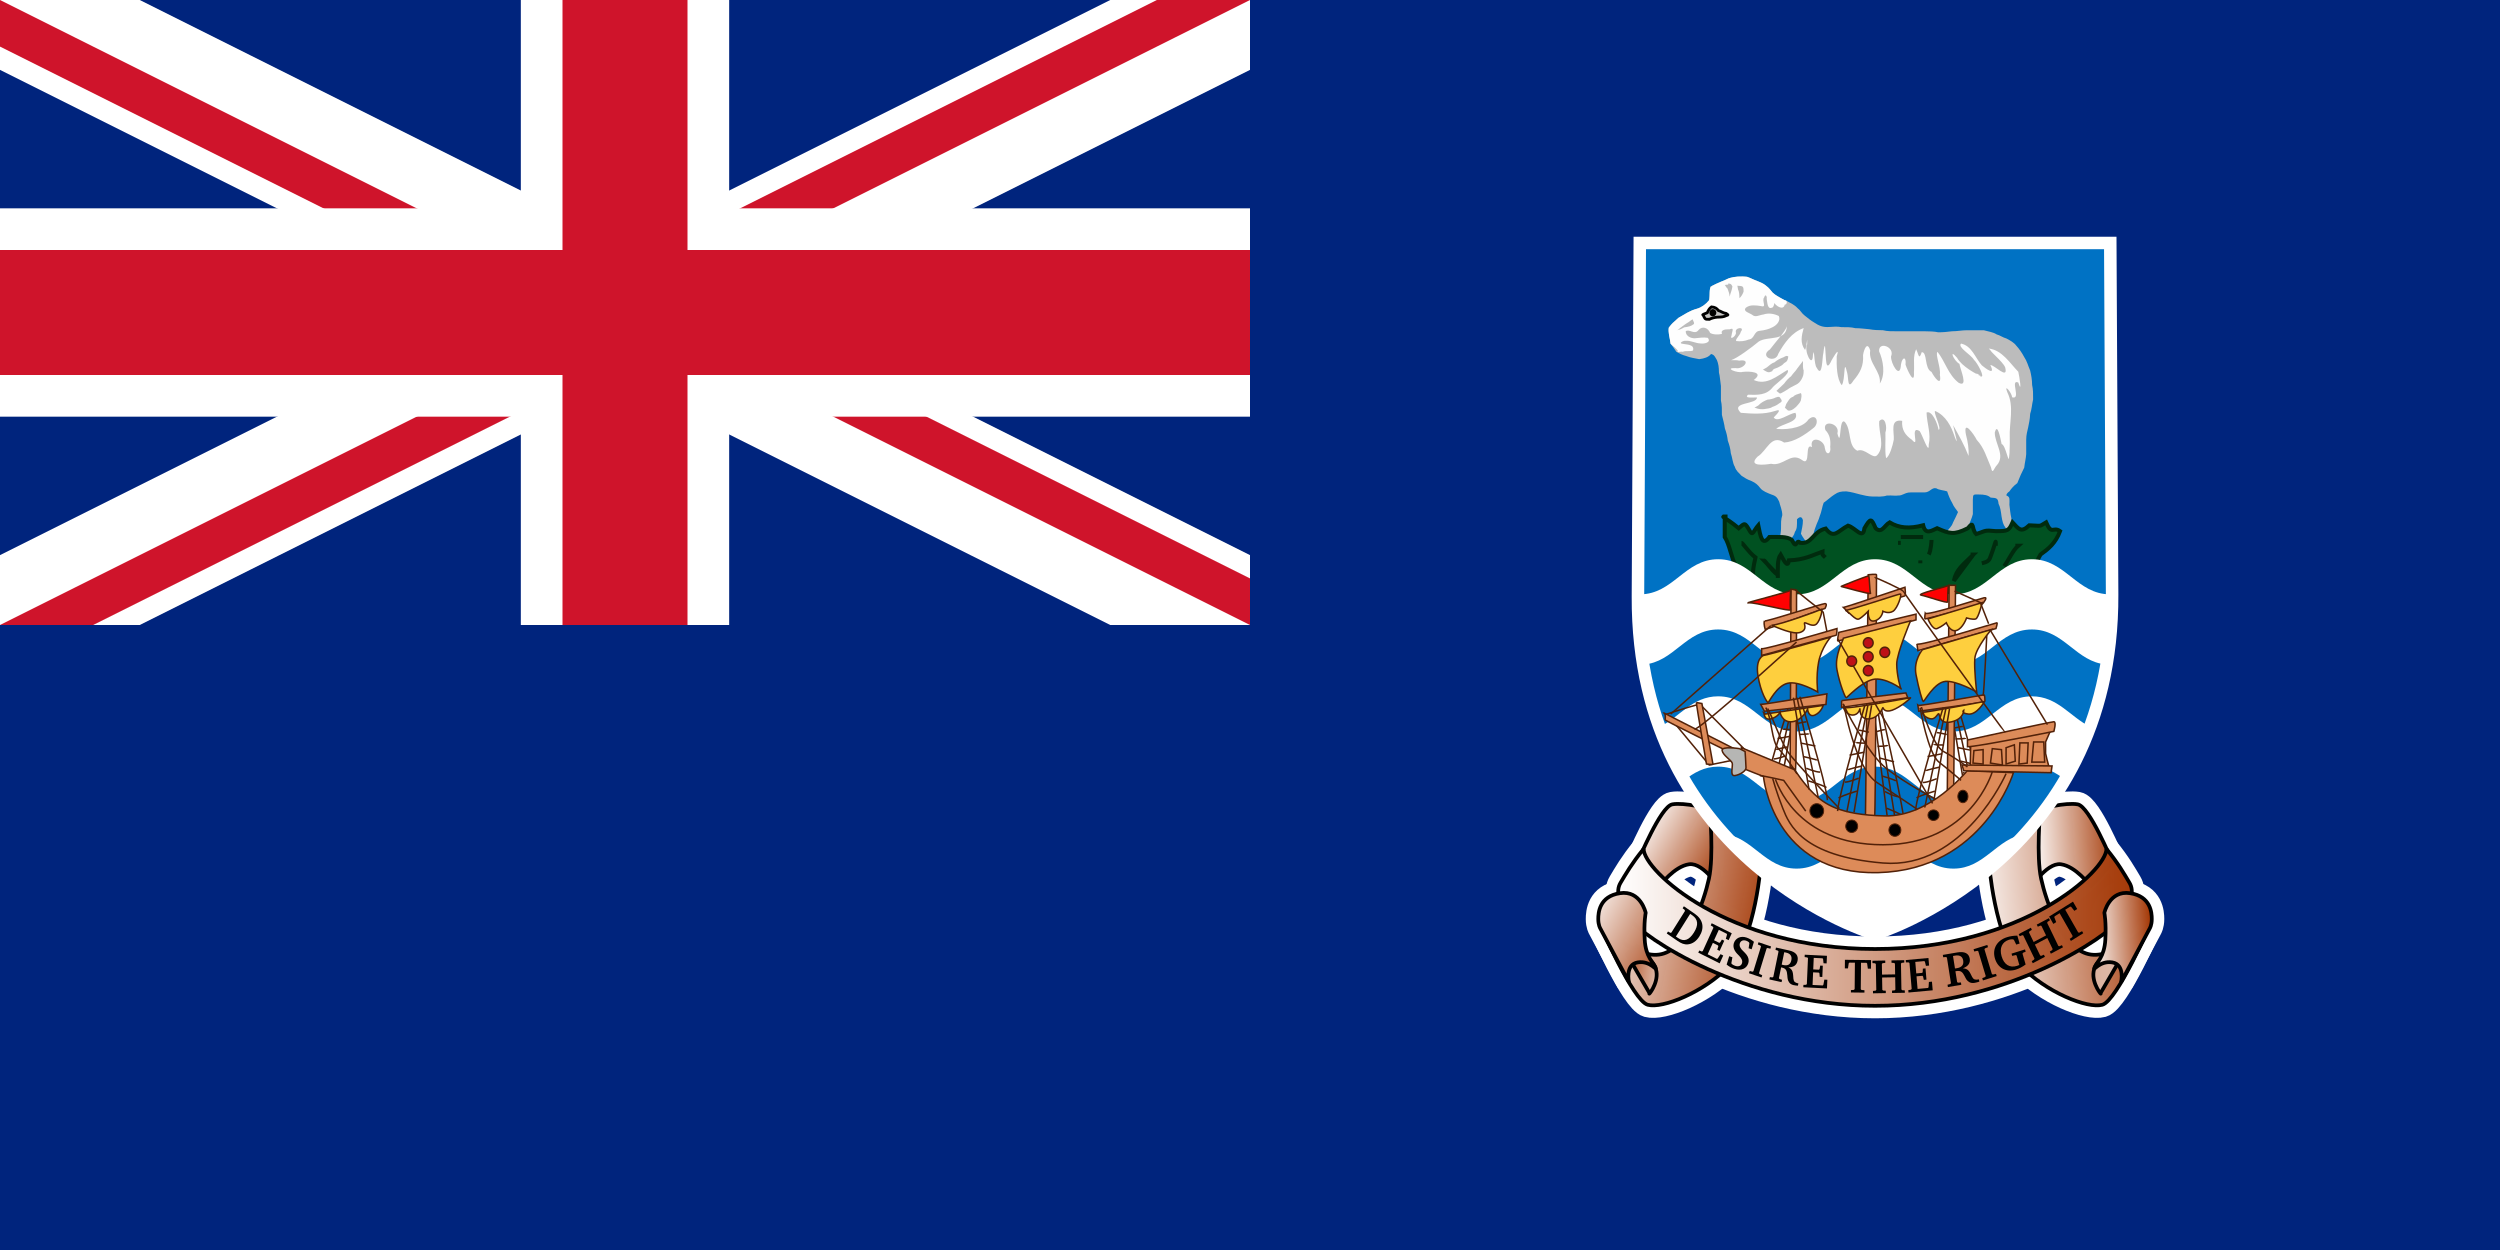
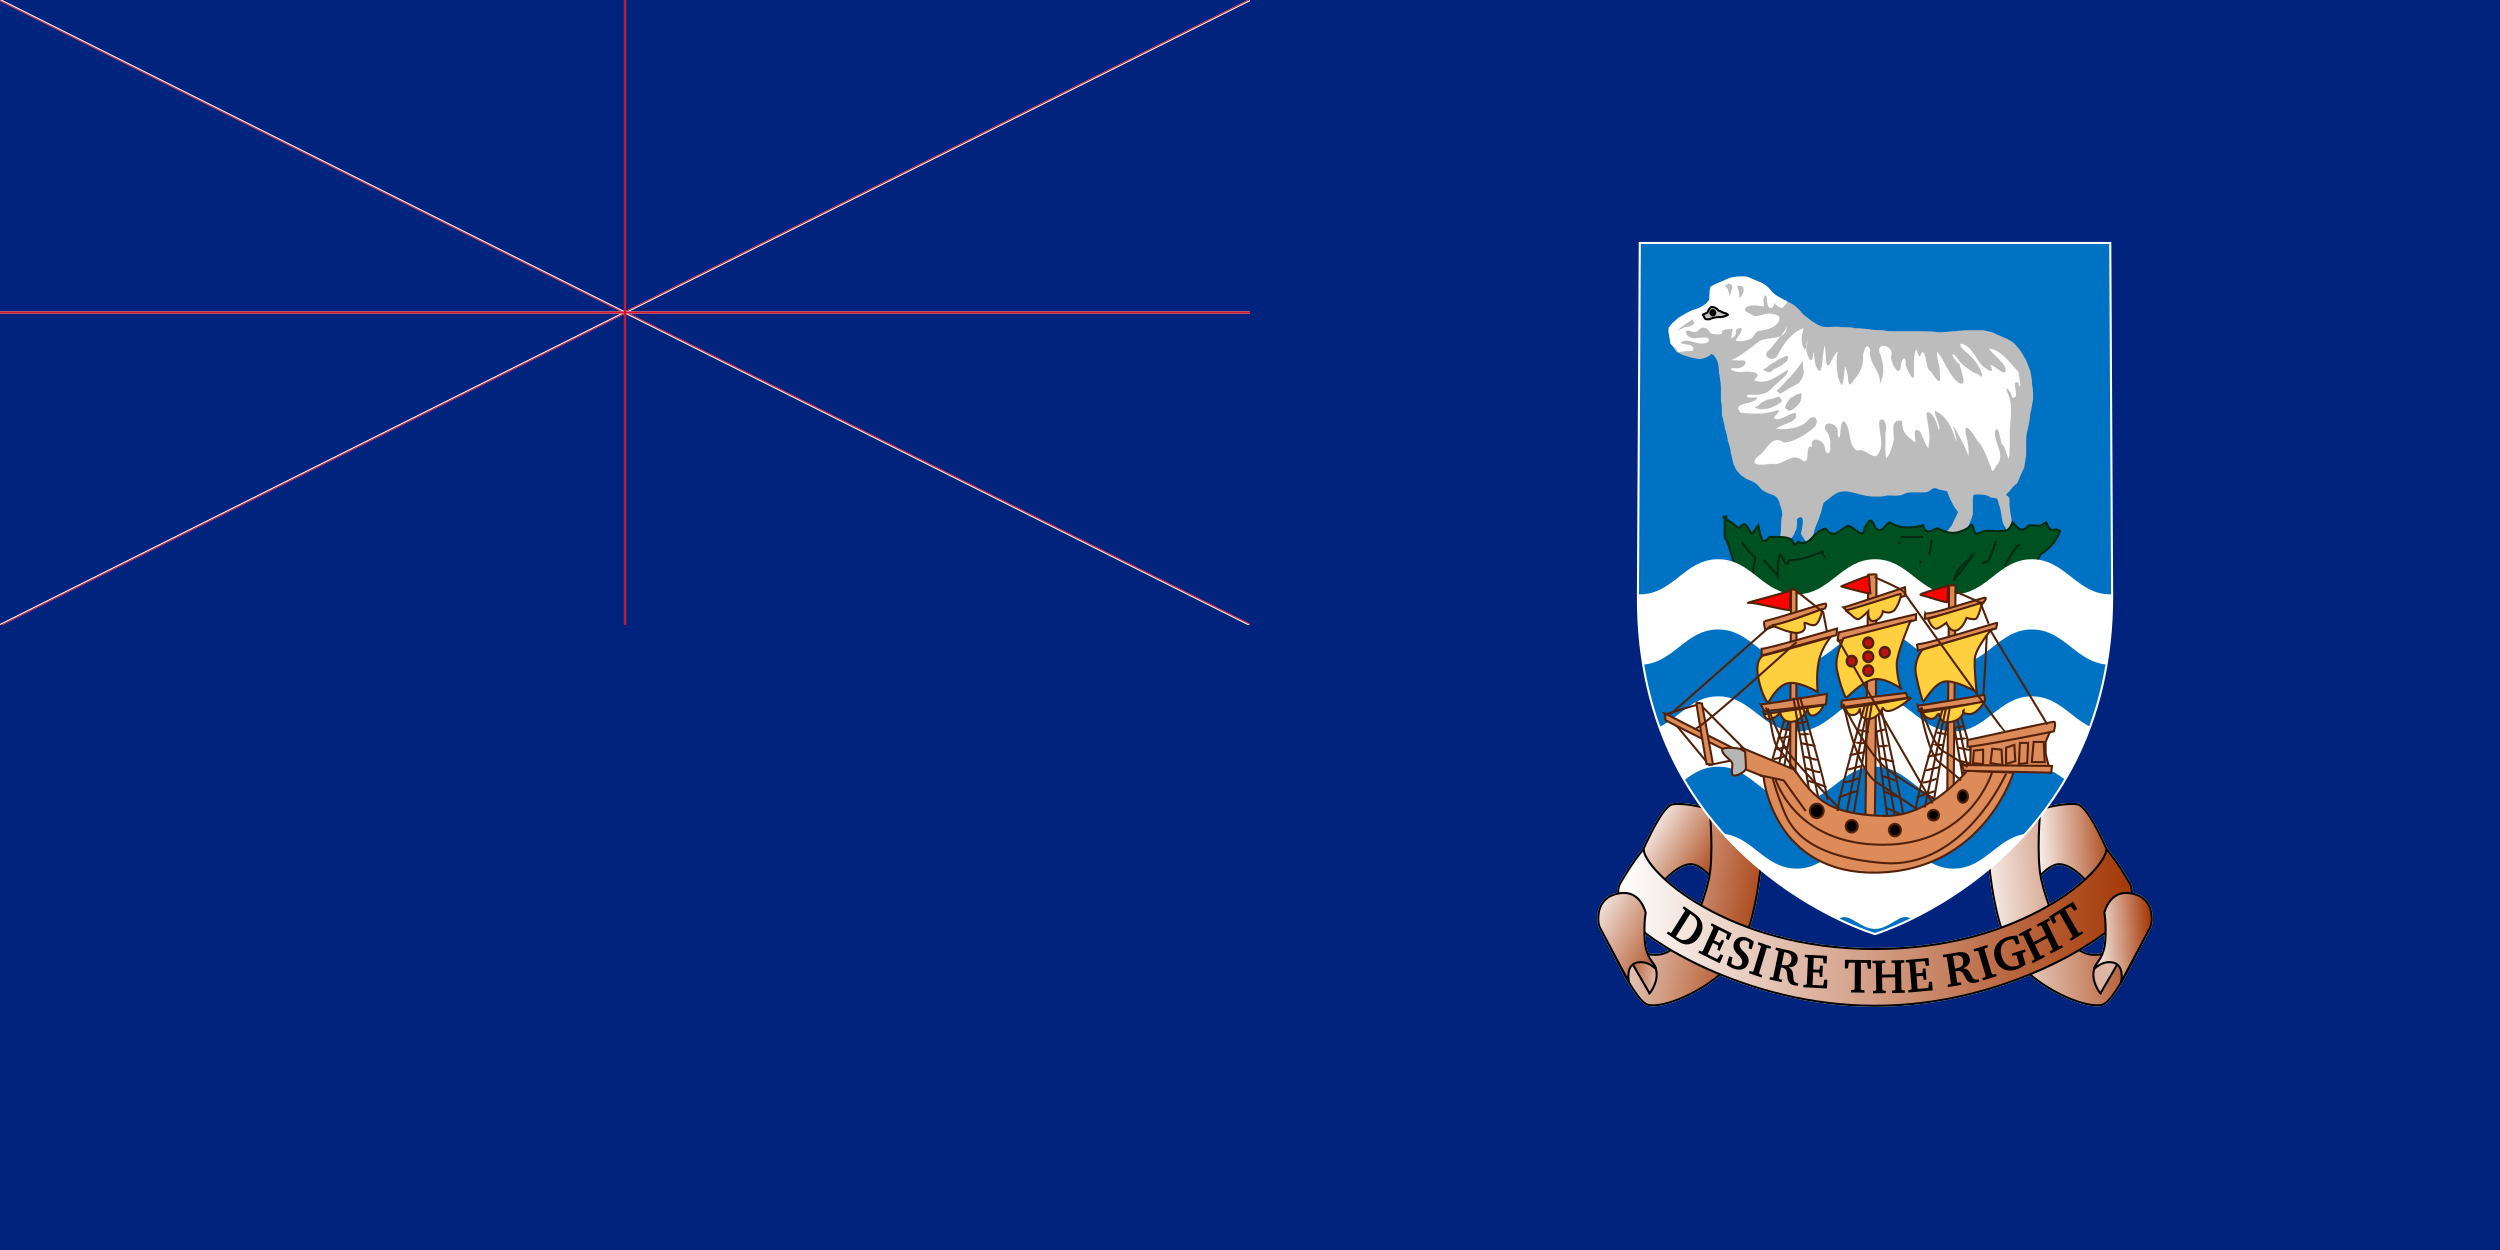
<svg xmlns="http://www.w3.org/2000/svg" xmlns:xlink="http://www.w3.org/1999/xlink" width="1200" height="600">
  <defs>
    <linearGradient id="gradbase" gradientUnits="userSpaceOnUse">
      <stop stop-color="#a43907" stop-opacity="0.996" offset="0" />
      <stop stop-color="#fff" offset="1" />
    </linearGradient>
    <linearGradient id="grad1" xlink:href="#gradbase" x1="826.45" y1="419.932" x2="786.124" y2="396.11" />
    <linearGradient id="grad2" xlink:href="#gradbase" x1="851.569" y1="436.067" x2="763.033" y2="419.673" />
    <linearGradient id="grad3" xlink:href="#gradbase" x1="1016.15" y1="398.539" x2="974.919" y2="400.941" />
    <linearGradient id="grad4" xlink:href="#gradbase" x1="1033.335" y1="421.219" x2="945.904" y2="428.645" />
    <linearGradient id="grad5" xlink:href="#gradbase" x1="1023.357" y1="445.132" x2="776.646" y2="445.132" />
    <linearGradient id="grad6" xlink:href="#gradbase" x1="783.43" y1="462.503" x2="1144.088" y2="465.421" />
    <linearGradient id="grad7" xlink:href="#gradbase" x1="1032.128" y1="442.287" x2="1002.941" y2="444.033" />
    <linearGradient id="grad8" xlink:href="#gradbase" x1="775.747" y1="471.718" x2="803.908" y2="476.185" />
    <linearGradient id="grad9" xlink:href="#gradbase" x1="803.177" y1="466.888" x2="755.308" y2="440.32" />
    <clipPath id="c">
      <path d="M0,0V150H700V300H600zM600,0H300V350H0V300z" />
    </clipPath>
  </defs>
  <rect width="1200" height="600" fill="#00247d" />
-   <path d="M0,0 600,300M600,0 0,300" stroke="#fff" stroke-width="60" />
-   <path d="M0,0 600,300M600,0 0,300" stroke="#cf142b" stroke-width="40" clip-path="url(#c)" />
-   <path d="M300,0V350M0,150H700" stroke="#fff" stroke-width="100" />
-   <path d="M300,0V350M0,150H700" stroke="#cf142b" stroke-width="60" />
+   <path d="M0,0 600,300M600,0 0,300" stroke="#fff" strokeWidth="60" />
+   <path d="M0,0 600,300M600,0 0,300" stroke="#cf142b" strokeWidth="40" clip-path="url(#c)" />
+   <path d="M300,0V350M0,150H700" stroke="#fff" strokeWidth="100" />
+   <path d="M300,0V350M0,150H700" stroke="#cf142b" strokeWidth="60" />
  <path d="M0,300H600V0H1200V600H0z" fill="#00247d" />
-   <g stroke="#000" stroke-width="1.8">
-     <use xlink:href="#scroll" stroke="#fff" stroke-width="12" />
+   <g stroke="#000" strokeWidth="1.8">
+     <use xlink:href="#scroll" stroke="#fff" strokeWidth="12" />
    <g id="scroll" stroke-linejoin="bevel">
      <path fill="url(#grad1)" d="m826.45,427.735s-8.536-13.884-15.65-12.893c-7.113,0.992-13.752,9.917-14.227,10.412-0.473,0.497-10.906-11.404-10.433-11.901,0.475-0.495,10.908-26.28,16.599-27.272,5.691-0.992,17.977,1.897,17.977,2.889,0,0.992,5.734,38.764,5.734,38.764z" />
      <path fill="url(#grad2)" d="m845.419,412.859c0,0.992-2.845,37.686-15.175,50.579-12.33,12.893-32.247,20.826-39.361,18.843-7.113-1.983-23.236-39.173-23.236-39.173s17.072,17.851,29.875,14.876c12.805-2.975,20.392-25.29,22.763-36.199,2.372-10.909,0.475-32.232,0.475-32.232l24.66,23.307z" />
      <path fill="url(#grad3)" d="m973.576,427.735s8.536-13.884,15.65-12.893c7.113,0.992,13.752,9.917,14.227,10.412,0.473,0.497,10.906-11.404,10.433-11.901-0.475-0.495-10.908-26.28-16.598-27.272-5.691-0.992-17.977,1.897-17.977,2.889,0,0.992-5.734,38.764-5.734,38.764z" />
      <path fill="url(#grad4)" d="m954.608,412.859c0,0.992,2.845,37.686,15.175,50.579,12.33,12.893,32.247,20.826,39.361,18.843,7.113-1.983,23.236-39.173,23.236-39.173s-17.072,17.851-29.875,14.876c-12.805-2.975-20.392-25.29-22.763-36.199-2.372-10.909-0.475-32.232-0.475-32.232l-24.66,23.307z" />
      <path fill="url(#grad5)" d="m788.945,407.482c-5.691,6.942-8.729,12.308-11.1,16.275-2.371,3.967-0.977,9.487,4.5,17.363,5.905,8.488,54.448,41.663,117.675,41.663,63.227,0,111.77-33.175,117.675-41.663,5.477-7.875,6.834-13.396,4.463-17.363-2.371-3.967-5.372-9.333-11.062-16.275,0,10.412-40.214,48.038-111.075,48.038-70.861,0-111.075-37.625-111.075-48.038z" />
      <path fill="url(#grad6)" d="m1008.25,476.741c0.949-1.487,10.906-18.843,10.906-18.843l-5.46-4.027c-1.677,4.909-7.818,6.507-8.767,12.458s4.269,11.901,3.32,10.412z" />
      <path fill="url(#grad7)" d="m1018.15,471.371s1.897-8.429-4.267-9.421c-6.166-0.992-9.429,4.718-8.536,2.479,0.992-2.487,4.742-4.959,5.216-13.388,0.475-8.431-0.473-12.893-0.473-12.893s2.37-10.911,12.33-9.422c9.958,1.488,10.433,9.422,10.433,12.398,0,2.975-0.949,4.462-0.949,4.462l-13.753,25.785z" />
      <path fill="url(#grad8)" d="M791.773,476.741c-0.949-1.487-10.907-18.843-10.907-18.843l5.46-4.027c1.677,4.909,7.818,6.507,8.767,12.458s-4.269,11.901-3.32,10.412z" />
      <path fill="url(#grad9)" d="m781.873,471.371s-1.897-8.429,4.267-9.421c6.166-0.992,9.429,4.718,8.536,2.479-0.992-2.487-4.742-4.959-5.216-13.388-0.475-8.431,0.473-12.893,0.473-12.893s-2.37-10.911-12.33-9.422c-9.958,1.488-10.433,9.422-10.433,12.398,0,2.975,0.948,4.462,0.948,4.462l13.753,25.785z" />
    </g>
    <g fill="#000" stroke="none">
      <path d="m813.43,438.565-5.168-3.56-0.6,0.954,1.018,0.842,0.087,0.506-6.505,10.339-0.479,0.116-1.141-0.647-0.6,0.954,5.168,3.56c1.77,1.22,3.281,1.842,4.966,1.665,2.194-0.22,4.065-1.499,5.51-3.796,2.573-4.089,1.851-8.103-2.257-10.933zm-2.155,0.078,1.027,0.707c2.814,1.939,3.062,4.65,0.759,8.31-2.303,3.66-4.793,4.512-7.607,2.573l-1.027-0.707,6.848-10.883z" />
      <path d="m815.174,457.273,10.268,5.133,1.717-3.765-1.299-0.649-1.343,2.067-0.402,0.212-4.436-2.217,2.495-5.471,2.485,1.242,0.134,0.429-0.501,1.609,1.129,0.564,2.226-4.881-1.129-0.564-0.881,1.421-0.402,0.159-2.485-1.242,2.284-5.007,3.804,1.902,0.124,0.398-0.557,1.996,1.338,0.669,1.507-3.304-9.639-4.818-0.47,1.031,1.118,0.689,0.171,0.448-5.114,11.213-0.459,0.183-1.214-0.479-0.47,1.031z" />
      <path d="m828.786,462.999c1.101,0.91,2.377,1.61,3.668,2.045,3.308,1.115,5.931-0.107,6.742-2.748,0.402-1.309,0.125-2.726-0.793-3.942-0.93-1.244-1.898-1.938-2.393-2.57-0.85-1.07-1.212-1.927-0.898-2.948,0.375-1.222,1.555-1.802,3.027-1.306,0.645,0.218,1.076,0.484,1.377,0.806l0.187,0.406-0.366,2.425,1.451,0.489,1.104-3.596c-1.12-0.918-2.309-1.612-3.56-2.033-2.884-0.972-5.346,0.304-6.102,2.767-0.334,1.089-0.185,2.339,0.478,3.517,0.635,1.121,1.468,1.818,2.138,2.534,1.187,1.282,1.668,2.326,1.301,3.523-0.375,1.222-1.616,1.783-3.25,1.232-0.625-0.211-1.175-0.52-1.679-0.909l-0.16-0.421,0.495-2.773-1.534-0.517-1.233,4.017z" />
      <path d="m839.509,467.153,6.03,2.033,0.334-1.087-1.317-0.566-0.214-0.464,3.633-11.83,0.418-0.202,1.386,0.344,0.334-1.087-6.03-2.033-0.334,1.087,1.296,0.56,0.227,0.42-3.633,11.83-0.432,0.246-1.364-0.338-0.334,1.087z" />
      <path d="m852.462,454.82-0.23,1.118,1.199,0.385,0.265,0.393-2.504,12.161-0.406,0.292-1.246-0.157-0.23,1.118,5.84,1.291,0.23-1.118-1.24-0.393-0.256-0.438,1.057-5.134c0.124,0.027,0.248,0.055,0.353,0.078,2.091,0.462,2.427,1.562,2.623,3.871,0.106,1.168,0.08,2.236,0.97,3.387,0.409,0.543,1.118,0.986,2.009,1.183,0.641,0.142,1.359,0.229,2.107,0.276l0.226-1.096c-0.103-0.023-0.186-0.041-0.269-0.059-1.387-0.307-1.937-0.785-2.114-2.138-0.159-1.226-0.07-2.495-0.506-3.642-0.325-0.835-0.941-1.424-1.883-1.895,2.439,0.038,3.934-1.015,4.367-3.113,0.522-2.533-0.853-4.269-4.064-4.979l-6.296-1.392zm3.978,2.239,0.953,0.211c2.008,0.444,2.848,1.727,2.462,3.597-0.433,2.1-1.686,2.825-3.901,2.335-0.229-0.051-0.477-0.105-0.741-0.188l1.226-5.955z" />
      <path d="m865.586,473.888,11.363,0.563,0.183-4.169-1.439-0.071-0.468,2.452-0.291,0.359-4.908-0.243,0.265-6.058,2.75,0.136,0.283,0.341,0.138,1.687,1.248,0.062,0.237-5.405-1.248-0.062-0.285,1.668-0.311,0.31-2.75-0.136,0.243-5.544,4.211,0.208,0.262,0.316,0.227,2.067,1.481,0.073,0.16-3.658-10.664-0.528-0.05,1.141,1.286,0.181,0.324,0.343-0.544,12.417-0.355,0.356-1.296,0.052-0.05,1.141z" />
      <path d="m885.562,460.702-0.039,4.128,1.499,0.018,0.371-2.492,0.351-0.299,2.609,0.031-0.12,12.687-0.373,0.368-1.414,0.099-0.011,1.142,6.499,0.078,0.011-1.142-1.412-0.133-0.366-0.377,0.12-12.687,2.609,0.031,0.323,0.307,0.346,2.5,1.499,0.018,0.039-4.128-12.538-0.15z" />
      <path d="m898.767,461.149,0.02,1.142,1.263,0.095,0.354,0.367,0.216,12.383-0.341,0.379-1.258,0.138,0.02,1.142,6.148-0.107-0.02-1.142-1.305-0.093-0.354-0.367-0.103-5.877,6.279-0.11,0.103,5.877-0.319,0.379-1.301,0.139,0.02,1.142,6.128-0.107-0.02-1.142-1.263-0.094-0.354-0.367-0.216-12.383,0.341-0.379,1.258-0.139-0.02-1.142-6.128,0.107,0.02,1.142,1.305,0.095,0.332,0.367,0.089,5.107-6.279,0.11-0.089-5.107,0.341-0.379,1.301-0.14-0.02-1.142-6.148,0.107z" />
      <path d="m916.073,476.413,11.624-1.064-0.354-4.157-1.472,0.135-0.159,2.497-0.25,0.397-5.021,0.46-0.515-6.041,2.813-0.258,0.331,0.298,0.359,1.653,1.276-0.117-0.459-5.39-1.276,0.117-0.074,1.694-0.276,0.352-2.813,0.258-0.471-5.529,4.308-0.394,0.307,0.276,0.498,2.016,1.515-0.139-0.311-3.648-10.909,0.999,0.097,1.138,1.331-0.004,0.374,0.294,1.055,12.383-0.315,0.403-1.311,0.236,0.097,1.138z" />
      <path d="m932.555,458.353,0.178,1.128,1.366-0.114,0.416,0.26,1.935,12.268-0.307,0.43-1.329,0.344,0.178,1.128,6.437-1.1-0.178-1.128-1.41,0.124-0.423-0.306-0.817-5.179c0.137-0.023,0.275-0.047,0.389-0.066,2.304-0.394,3.054,0.495,4.106,2.56,0.539,1.042,0.91,2.043,2.24,2.761,0.618,0.343,1.505,0.475,2.487,0.307,0.707-0.121,1.471-0.322,2.252-0.573l-0.174-1.106c-0.113,0.019-0.205,0.035-0.297,0.051-1.529,0.261-2.267,0.034-2.947-1.151-0.615-1.075-0.993-2.288-1.859-3.18-0.641-0.646-1.487-0.95-2.621-1.017,2.502-0.924,3.639-2.489,3.305-4.606-0.403-2.556-2.447-3.625-5.985-3.021l-6.938,1.185zm4.886,0.513,1.051-0.179c2.213-0.378,3.543,0.482,3.841,2.369,0.334,2.119-0.677,3.284-3.119,3.701-0.252,0.043-0.525,0.09-0.826,0.117l-0.947-6.007z" />
      <path d="m951.81,470.606,6.603-2.079-0.329-1.093-1.513,0.355-0.461-0.245-3.579-11.893,0.259-0.424,1.446-0.578-0.329-1.093-6.602,2.079,0.329,1.093,1.491-0.346,0.447,0.201,3.579,11.893-0.246,0.468-1.424,0.57,0.329,1.093z" />
      <path d="m965.54,457.738,0.314,1.095,1.672-0.4,0.444,0.202,1.309,4.558c-0.564,0.224-0.978,0.378-1.2,0.448-3.41,1.066-6.167-0.63-7.322-4.652-1.123-3.91,0.248-6.87,3.55-7.902,0.643-0.201,1.272-0.276,1.941-0.217l0.447,0.298,1.101,2.237,1.617-0.505-1.091-3.798c-1.781,0.02-3.423,0.266-4.886,0.723-4.917,1.536-7.206,5.587-5.89,10.168,1.335,4.648,5.404,6.884,10.055,5.43,1.617-0.505,3.167-1.331,4.699-2.467l-1.495-5.206,0.265-0.424,1.253-0.514-0.314-1.095-6.469,2.021z" />
      <path d="m968.961,448.387,0.494,1.02,1.248-0.527,0.491,0.159,5.35,11.058-0.169,0.507-1.147,0.735,0.494,1.02,5.841-3.083-0.494-1.02-1.29,0.551-0.491-0.159-2.539-5.248,5.965-3.148,2.539,5.248-0.148,0.496-1.189,0.758,0.494,1.02,5.82-3.072-0.494-1.02-1.247,0.528-0.491-0.159-5.35-11.058,0.169-0.507,1.146-0.737-0.494-1.02-5.82,3.072,0.494,1.02,1.29-0.549,0.47,0.17,2.207,4.561-5.965,3.148-2.207-4.561,0.169-0.507,1.189-0.759-0.494-1.02-5.841,3.083z" />
      <path d="m983.583,439.937,2.028,3.546,1.369-0.854-0.908-2.342,0.169-0.459,2.381-1.486,6.232,10.897-0.153,0.53-1.234,0.905,0.561,0.981,5.934-3.704-0.561-0.981-1.346,0.705-0.521-0.109-6.232-10.897,2.383-1.487,0.446,0.075,1.562,1.934,1.37-0.855-2.028-3.546-11.451,7.148z" />
    </g>
  </g>
  <g>
-     <path fill="#0072c4" stroke="#fff" stroke-width="6" d="m900.011,448.344s-114.465-33.735-113.798-162.077l0.882-169.649h225.834l0.885,168.675c0.668,128.342-113.802,163.051-113.802,163.051z" />
+     <path fill="#0072c4" stroke="#fff" strokeWidth="6" d="m900.011,448.344s-114.465-33.735-113.798-162.077l0.882-169.649h225.834l0.885,168.675c0.668,128.342-113.802,163.051-113.802,163.051z" />
    <g fill="#bcbcbc">
      <path d="m802.805,155.04c0.188,0,1.575-1.317,2.845-2.479,1.774-0.889,3.414-2.137,5.217-2.975,1.343-0.778,3.997-1.381,5.216-1.983,1.598-0.836,2.901-1.799,4.269-3.472,0.164-2.218,0.475-3.811,0.475-6.446,1.886-0.908,3.56-1.788,5.216-2.48,2.373-0.668,2.888-1.617,5.217-1.983,1.499-0.524,3.977-0.497,6.164-0.497,2.36,0,3.848,1.677,5.968,2.074,2.513,1.014,3.686,1.715,5.691,3.472,1.132,1.433,1.836,2.598,3.766,3.677,1.528,0.784,2.959,1.971,4.742,2.479,1.958,1.135,3.695,1.791,5.216,3.472,1.393,0.99,1.968,2.461,3.32,3.47,1.566,1.3,3.052,2.469,4.742,3.472,2.032,1.361,4.046,2.396,7.337,2.099,1.742-0.103,3.618-0.303,5.691,0.084,2.32,0,4.584-0.041,6.639,0.497,2.419,0,4.376,0.327,6.639,0.495,2.12,0.397,4.281,0.497,6.639,0.497,2.056,0.536,4.319,0.495,6.639,0.495h6.639,6.639c2.416,0,4.862,0.098,6.639,0.497,2.393,0,4.451-0.224,6.639-0.497,2.575,0,4.539-0.471,7.114-0.495h8.062c2.07,0.566,4.715,0.955,6.164,1.983,1.898,0.541,2.844,1.441,4.742,1.983,1.454,0.746,3.662,1.926,4.742,3.47,1.338,1.4,2.713,3.404,3.794,5.455,1.32,1.904,1.823,4.081,2.845,6.445,0.542,2.266,0.92,4.421,0.948,6.942,0.514,2.15,0.475,4.516,0.475,6.942-0.542,2.261-0.66,4.778-1.423,6.942-0.082,2.42-0.566,4.61-0.948,6.447-0.422,2.029-0.918,3.335-0.948,5.95v6.942c-0.167,2.277-0.665,3.95-0.948,6.446-1.147,2.166-2.246,4.698-3.319,7.439-1.578,1.1-2.947,2.664-3.794,3.967-1.012,0.625-1.598,1.574-1.423,1.983,1.895,0.66,1.423,1.979,1.423,4.462,0.246,1.912,0.431,4.283,0.948,6.447,0.173,2.367,0.68,3.815,1.422,5.454,0.748,0.977,0.894,0.497-0.948,0.497-1.37,1.074-2.757,0.513-3.319-1.488-1.106-1.334-1.47-2.95-1.897-5.454-0.263-2.296-0.63-4.533-1.423-5.95-0.243-2.794-0.986-2.766-3.794-2.975-1.335-1.184-3.099-1.488-5.691-1.488-2.581,0-2.798-0.263-2.845,2.48v6.942c-0.446,2.012-1.425,3.643-1.897,5.454-1.414,1.036-2.15,2.775-3.794,3.967-0.783,2.252-1.921,2.644-4.269,2.975-0.821-1.025-2.159-2.363-2.845-3.47,1.328-2.228,2.487-2.564,3.32-4.959,1.008-1.974,1.599-3.254,2.37-4.959-1.012-1.558-1.921-2.261-2.845-4.464-0.78-1.2-1.86-3.781-2.37-5.454-1.557-0.543-4.009-0.63-5.217-1.488-2.301-0.535-2.944,1.983-5.689,1.983h-6.639c-2.936,0-3.669,1.639-6.166,1.488-0.733,0.238-2.511-0.105-5.217,0-1.982,0.69-4.369,0.495-6.639,0.495-2.405-0.03-4.373-0.584-6.164-0.992-2.179-0.597-4.346-1.201-6.639-1.487-2.785,0-3.821,0.222-5.691,1.487-1.48,0.877-3.624,2.883-5.217,3.967-0.674,1.645-1.024,4.43-1.897,6.447-0.504,1.934-1.323,3.161-1.897,4.959-0.642,1.677-1.249,3.404-1.422,5.95-0.161,3.342-0.891,2.932-2.845,1.983-0.815-1.384-2.114-2.905-2.845-4.464,0.431-2.523,0.917-3.778,0.948-6.446-0.461-1.925-1.539-1.863-2.845-0.497,0,2.596,0.12,4.598-0.948,5.95-0.534,2.049-1.393,2.934-2.845,3.967-0.71,1.841-2.287,2.683-3.794,3.472-0.241-0.084,0-0.665,0-1.983-1.137-2.268-0.082-4.149-0.082-6.942,0.029-2.504-0.114-4.164,0.613-6.447,0-2.404-1.115-4.691-1.48-6.445-0.882-1.842-1.39-2.753-3.794-3.472-1.689-0.671-4.123-1.579-5.217-2.975-1.376-1.785-2.255-2.52-4.267-3.47-2.182-0.79-3.241-1.514-4.742-2.48-1.466-1.617-2.657-2.318-3.32-4.462-0.989-1.525-1.159-4.357-1.897-6.447-0.161-2.177-0.785-4.2-1.422-5.95-0.282-2.177-0.625-3.77-1.423-5.95-0.264-2.039-0.853-4.172-1.422-6.445,0-2.426,0.039-4.794-0.475-6.942v-6.942c-0.341-2.004-0.467-4.938-0.948-6.447,0-2.698-0.287-4.221-0.948-5.95-1.085-1.752-1.173-2.537-2.845-2.975-1.208,1.541-3.199,2.169-5.691,2.48-1.741-0.397-4.197-0.655-6.166-1.488-1.901-0.468-3.202-1.22-4.742-1.983-0.842-1.296-1.848-2.764-2.845-3.967-0.294-2.59-0.859-3.923-0.948-6.445,0-1.893,0.045-0.889,1.897-3.472z" />
      <path fill="#fefefe" d="m830.89,172.905c3.01-0.997,9.585-5.876,13.364-9.004,4.303-2.727,13.111,0.103,13.462-7.287-0.533,2.222-5.626,7.746-8.117,11.089-5.49,3.488,2.685,7.043,4.004,2.057,2.848-5.1,6.47-10.277,12.16-12.284-1.037,3.676-1.802,7.249,0.671,10.52,0.89-1.61,1.111-8.218,1.017-2.778-1.798,3.094,2.657,12.107,2.77,5.095,0.711-4.433,0.442,4.795,1.795,6.185,2.835,5.47,2.586-5.032,3.215-7.112,0.476-3.932,0.674-2.894,0.099-0.054-0.571,3.56,0.613-7.435,0.826-1.375,0.391,3.168-0.041,11.781,3.02,4.947,2.451-4.062,3.037-4.123,0.36-0.518-0.872,1.359,4.021-7.402,2.085-1.291-0.128,4.39,0.034,10.919,2.418,13.786,1.83-2.256,0.763-13.983,2.603-5.923,0.705,2.273,0.021,8.598,2.993,3.743,3.21-3.783,4.98-7.064,4.63-12.252,0.401-2.648,2.014-6.905,3.431-2.216-0.973,6.116,5.394,10.007,4.616,15.891,2.858-4.496,1.571-11.188-0.332-15.488-0.402-5.093,7.744-2.056,5.719,2.436-0.232,3.229,4.396,11.525,4.767,3.846,0.622-3.649,2.631-3.971,2.191,0.109,0.839,2.636,4.421,10.39,4.034,3.637,0.319-3.678-0.596-7.552,1.058-11.019,1.173,2.215,1.297,5.617,2.681,1.403,2.83-0.085,1.118,7.783,4.695,9.467,1.437,2.824,5.015,7.438,4.012,1.36,0.555-3.291-2.392-10.095-1.114-10.971,3.745,4.755,5.13,11.033,10.18,14.87,4.81,2.44,0.598-6.748,0.335-9.116-2.867-1.576-5.209-7.702-1.152-2.916,2.342,4.251,9.463,7.971,11.688,8.896-2.122-1.57-4.056-2.155-0.457,0.018,2.665,1.093-1.581-6.641-3.128-7.952-1.375-2.473-8.072-6.079-6.173-7.784,5.24,1.133,6.773,6.861,9.952,10.44,1.981,1.66,6.76,5.186,4.091-0.076,1.494-0.623,8.867,7.559,7.109,0.998-1.215-2.822-7.677-7.916-6.964-8.223,2.204,3.19,0.873,0.91-0.882-0.762,6.389,0.709,10.14,7.087,14.157,11.14,0.5,1.93,1.961,11.329-0.012,5.164-4.155-1.774,1.603,8.432-2.934,7.108-0.205-2.261-4.207-7.003-2.271-2.316,3.336,6.844,0.822,14.361,1.119,21.578,0.088,3.554-0.082,7.085-0.335,10.621,0.241-2.609,0.443-6.953,0.016-1.255-0.148,3.959-1.607-5.713-3.586-6.206-0.411-1.801-1.967-10.901-3.28-5.472,0.01,5.32,5.141,10.903,1.043,15.591-1.383,1.288-2.112,4.997-2.85,1.11-2.018-4.596-3.309-9.461-6.848-13.216-1.493-2.926-6.62-10.019-5.199-2.572,0.889,3.364,1.486,6.778,1.256,10.267-1.991-5.162-4.707-9.961-7.378-14.727,0.387,2.226,3.09,11.783,0.739,5.59-1.627-5.08-4.248-10.151-9.311-12.405-1.398-0.173,3.4,8.934,1.55,8.999-0.444-2.937-3.105-9.473-5.749-8.28,0.118,5.248,2.254,10.135,1.034,15.486,0.266,5.219-3.219-5.19-4.36-6.586-5.124-3.136,0.375,8.839-3.688,4.207-3.269-2.297-5.014-4.834-4.695-9.116-6.082-1.035-3.735,5.395-4.023,9.05-0.513,2.774-2.011,8.04-3.702,8.85-0.706-4.009-0.141-8.205-0.323-12.291,0.977-2.346-0.098-8.375-2.947-5.51-0.483,5.294,2.974,12.016-0.956,16.338-2.08,2.38-5.938-3.714-9.576-2.086-4.621-2.367-2.727-9.772-5.863-13.661-3.117-3.263-1.655,13.079-3.706,5.336,1.474-4.931-7.516-6.859-5.759-1.601,2.208,2.237,2.606,5.043,2.316,8.018,0.627,3.499-1.972,4.537-2.577,0.61-0.249-4.328-7.656-6.122-6.141-0.43-3.882-2.499-0.238,9.851-4.996,6.055-5.362-3.74-8.801,3.312-14.675,1.928-3.34,0.556-11.329,1.426-6.484-3.424,4.529-2.732,6.444-10.99,12.757-6.765,4.826-0.281,9.951-3.68,13.891-6.845,3.223-2.173,1.781-7.7-2.169-4.273-3.279,4.927-12.699,4.922-15.524,4.532,2.799-2.651,11.363-3.04,9.237-7.682-3.143,0.257-8.662,4.965-10.43,2.224,1.098-1.21,4.707-4.56,0.545-3.098-5.271,1.717-10.922,1.299-16.353,0.868-5.435-5.322,7.928-3.864,7.735-7.363-1.318-0.109-6.521,0.594-4.247-1.318,4.399,0.086,8.837,0.421,11.992-3.754,1.908-1.983,8.548-6.534,6.925-8.133-4.899,2.821-10.044,7.609-16.184,4.82,5.275-3.934-2.037-4.271-5.371-3.887-2.425,0.749-9.167-2.008-3.401-1.831,3.929,0.832,7.832-4.611,1.785-3.569-1.265-0.389-2.625-0.141-3.929-0.211z" />
      <path fill="#fefefe" d="m801.857,164.957c-0.231-2.562-1.263-5.107-0.836-7.695,1.262-1.845,3.007-3.187,4.63-4.701,2.905-1.62,5.668-3.591,8.954-4.388,2.281-0.696,4.259-2.202,5.748-4.042,0.733-2.214-0.562-5.759,1.515-6.952,2.556-1.4,5.324-2.301,7.929-3.586,2.845-0.919,5.923-1.062,8.874-0.71,2.362,1.015,4.756,1.939,7.099,2.997,2.119,1.031,3.68,2.777,5.113,4.587,1.675,1.528,3.771,2.519,5.741,3.609,1.637,0.113,1.097,2.235,0.058,2.152-0.674,3.14-4.592,0.476-5.337-1.374,0.657-1.219,0.388,2.785-0.865,2.839-2.209,0.977-2.143-2.785-2.466-4.222,0.28-1.215-0.679-2.656-1.179-0.747-1.486,1.635,1.601,5.139-1.626,4.173-2.398-0.316-5.078-0.811-7.16,0.779-1.743,1.818,1.887,2.565,3.019,3.446,1.526,1.436,3.566,0.017,5.342-0.159,2.43-0.839,5.164-0.405,7.416,0.721,1.041,2.248-1.047,4.483-3.038,5.395-1.86,1.009-3.936,1.446-6.009,1.698-3.039,0.135-2.449,3.901-5.409,4.202-1.89,0.8-4.02,0.984-6.036,0.718-0.397-1.086,2.004-2.807,2.253-4.466,2.174-2.585-3.115-2.114-2.348,0.351,0.366,1.671-3.296,4.14-2.059,1.299,0.059-1.528,1.641-3.899-1.024-2.798-1.458-0.013-4.448-0.067-3.625,2.2-1.808,0.383-4.126,0.423-5.677-0.476-0.926-2.47-3.811-3.556-5.62-1.311-1.802,2.385-4.306-0.742-6.095,0.495-0.024,2.235,2.281,3.405,4.321,3.387,2.066-0.182,4.185-0.566,6.268-0.225,1.917,2.287-1.83,3.003-3.609,2.689-2.397-0.087-4.541-1.457-6.979-1.267-1.165-0.165-3.821,1.285-1.316,1.479,1.86,0.378,5.668,0.251,4.818,3.169-1.458,0.68-3.264-0.067-4.913,0.637-0.968-0.25-3.873,0.535-2.256-0.298-0.856-1.482-2.512-2.321-3.615-3.605z" />
      <path d="m812.447,153.269c-0.111,0-1.112,0.697-2.012,1.403-1.474,0.789-3.047,2.131-4.024,2.805-0.769,0.616-0.765,0.884-1.675,1.052,1.598-0.227,2.31-0.633,3.688-1.403,1.742-0.209,3.43-0.579,4.36-1.403,0.873-0.305-0.065-1.703-0.335-2.455z" />
      <path d="m827.873,136.789c0.193,0,0.586,1.096,1.34,1.753,0.483,1.346,0.927,2.296,1.006,3.857,0.411-1.714,1.114-3.091,1.341-4.909-0.522-0.924-0.557-1.357-2.012-1.403,0,0.947,0.111,0.328-1.675,0.701z" />
      <path d="m833.908,137.14v0.351c0-0.946-0.021-0.463,0.335,1.403,0.554,1.176,0.671,2.437,0.671,4.208,0.88-0.657,1.615-1.968,2.012-3.156,0-2.769-0.375-2.606-3.018-2.805z" />
      <path d="m846.315,177.463h0.335c-0.986,0-0.431,0.06,1.341-1.052,1.147-0.8,2.087-1.982,3.689-2.455,1.552-1.274,2.747-1.871,4.358-2.453,0.786-0.378,1.48-1.033,2.348-0.351-0.249,1.73-0.536,2.383-2.012,3.155-0.763,1-1.965,1.584-3.017,2.104-1.091,0.501-2.291,0.527-2.683,1.753-1.824,0.839-2.049,0.698-4.36-0.701z" />
      <path d="m852.687,187.631c0.598-0.473,2.698-2.663,3.688-3.505,1.12-1.544,2.252-2.724,3.354-3.507,0.977-1.504,2.229-2.512,3.018-3.857,0.932-1.179,1.618-2.177,2.683-3.505,0,1.533-0.14,3.565,0.334,4.557,0,2.118-0.234,2.698-1.005,4.208-0.762,1.241-1.329,2.063-3.018,2.805-1.524,0.844-2.437,1.141-3.689,2.102-0.955,0.614-1.948,1.225-3.018,1.753-0.959,0.43-0.519,0.243-2.346-1.052z" />
      <path d="m842.291,195.696h0.335c-0.986,0-0.432,0.06,1.341-1.052,1.431-1.496,2.571-2.017,4.36-2.805,1.361-0.109,3.008-0.463,4.024-1.052,0.81-0.149,1.375-0.665,2.011,0,1.053,1.488,1.343,1.909-0.335,2.805-0.803,0.712-2.219,1.43-3.352,1.753-0.838,0.722-2.495,0.766-4.024,1.052-1.37,0-2.132,0.162-2.683-0.701l2.683,0.701c-1.37,0-2.132,0.162-4.36-0.701z" />
      <path d="m856.71,195.696v-0.351c0,0.979-0.041,0.46,0.671-1.403,1.256-1.961,1.73-3.043,3.354-3.507,0.76-0.962,2.077-1.211,3.689-1.753,0.604,1.054,0.14,2.282,0,3.507-0.439,1.309-1.634,2.233-2.348,3.156-1.046,0.743-1.472,1.457-3.018,1.753-1.279,0-0.601-0.033-2.348-1.403z" />
-       <path fill="#c4c4c2" stroke="#000" stroke-width="1.358" d="m817.476,151.165c-0.75,0,1.322-0.781,2.012-1.052,0.552-1.217,0.991-2.079,2.012-2.804,1.68,0.135,2.504,0.641,3.354,1.752,1.411,0.403,1.92,1.106,3.689,1.403,0.657,0.581,1.546,0.647,0,1.052-1.052,0.581-2.373,0.701-4.024,0.701-1.73,0.13-2.965,0.528-4.024,1.052-2.244,0-1.885,0.078-3.018-2.104z" />
+       <path fill="#c4c4c2" stroke="#000" strokeWidth="1.358" d="m817.476,151.165c-0.75,0,1.322-0.781,2.012-1.052,0.552-1.217,0.991-2.079,2.012-2.804,1.68,0.135,2.504,0.641,3.354,1.752,1.411,0.403,1.92,1.106,3.689,1.403,0.657,0.581,1.546,0.647,0,1.052-1.052,0.581-2.373,0.701-4.024,0.701-1.73,0.13-2.965,0.528-4.024,1.052-2.244,0-1.885,0.078-3.018-2.104z" />
      <ellipse fill="#000" cx="138.108" cy="302.603" rx="1.105" ry="1.105" transform="matrix(1.517505,0,0,1.586779,612.5923,-330.0498)" />
    </g>
-     <g fill="#005121" stroke="#002b0e" stroke-width="1.94">
+     <g fill="#005121" stroke="#002b0e" strokeWidth="1.94">
      <path d="m827.872,247.944h1.341c-4.205,0-1.692-0.294,5.364,5.609,2.956-2.575,2.921-2.923,5.366,1.403,1.411,2.463,1.826-0.251,4.023-2.804,1.059,5.095,1.738,10.438,5.366,5.609,4.144,0,8.483-0.36,10.73,1.403,2.716,5.276,1.827-0.895,4.024,1.403,5.906,0.741,5.794-5.297,12.227-6.858,3.999,5.225,5.75,1.204,10.732-1.401,3.7,1.082,7.187,6.952,7.891,1.246,3.029-5.167,3.293-4.727,5.366,0,2.945,2.774,4.187-1.387,6.706-2.804,4.49,2.747,9.498,3.128,16.096,1.403,1.117,4.671,3.933,2.645,6.706,1.401,5.933,2.607,8.003,3.405,14.755,0,3.345-4.132,1.451,0.116,4.023,2.805,5.002-1.623,3.621-1.968,9.39-1.403,5.798,0,6.267-0.146,8.047-4.207,2.914,3.047,3.967,5.243,8.047,1.403,6.252,0.192,4.319,0.825,8.049-1.403,2.759,6.388,3.407,1.772,6.706,4.207-2.173,5.762-5.512,8.464-9.389,11.22-2.58,4.468-4.193,9.294-9.389,11.222-3.791,4.043-7.83,6.387-12.072,9.817-5.815,1.52-12.216,1.403-18.779,1.403h-18.778-18.779-18.778c-4.006,2.093-10.559,3.091-16.096,4.207-6.184,0-13.193,0.076-17.436-1.403-2.876-3.005-7.92-6.365-10.73-9.817-2.844-2.398-2.926-7.077-5.366-9.817-2.244-4.013-2.938-10.292-5.364-14.026v-9.817z" />
      <path d="m957.978,260.567v1.403c0-3.921,0.165-1.837-2.683,5.609-0.577,1.809-1.839,2.234-4.024,2.805" />
      <path d="m945.906,266.177h1.341c-4.967,4.905-8.31,7.164-9.39,12.623l9.39-12.623c-4.967,4.905-8.31,7.164-9.39,12.623" />
      <path d="m927.127,259.165c0,0.125-0.188,5.003-1.341,7.012" />
      <path d="m921.763,268.982v1.403-1.403z" />
      <path d="m911.032,260.567h1.341-1.341z" />
      <path d="m835.919,260.567c0.64,0,3.279,4.452,6.706,7.012-0.853,4.103-2.164,8.851,0,12.623" />
      <path d="m846.649,268.982c0.64,0,3.279,4.454,6.707,7.014l-6.707-7.014c0.64,0,3.279,4.454,6.707,7.014v1.403c0-4.333-0.344-8.872,1.34-11.222,1.492,2.639,3.375,6.882,4.024,2.805,7.554-0.282,11.201-2.501,16.096-4.207,0,2.063-0.317,1.071,1.341,2.804" />
      <path d="m967.367,261.97h1.341c-2.53,2.204-4.471,6.699-6.707,9.817" />
      <path d="m912.374,257.762h10.73" />
    </g>
    <g fill="#fff">
      <path d="m824.718,268.429c-16.131,0-21.477,16.858-37.609,16.858-0.31,0-0.605-0.025-0.907-0.038v1.021c-0.061,11.685,0.858,22.57,2.532,32.733,14.881-1.087,20.409-16.858,35.983-16.858,16.131,0,21.515,16.895,37.646,16.895,16.131,0,21.515-16.895,37.646-16.895s21.515,16.895,37.646,16.895,21.515-16.895,37.646-16.895c15.534,0,21.077,15.66,35.87,16.82,1.772-10.435,2.708-21.646,2.646-33.678v-0.038c-0.302,0.012-0.597,0.038-0.907,0.038-16.131,0-21.478-16.858-37.609-16.858-16.131,0-21.515,16.858-37.646,16.858s-21.515-16.858-37.646-16.858c-16.131,0-21.515,16.858-37.646,16.858s-21.515-16.858-37.646-16.858z" />
      <path d="m824.718,334.234c-12.549-0-18.585,10.172-28.235,14.703,3.371,9.294,7.446,17.755,11.982,25.513,4.582-3.465,9.454-6.463,16.253-6.463,16.131-0,21.515,16.858,37.646,16.858,16.131,0,21.515-16.858,37.646-16.858,16.131-0,21.515,16.858,37.646,16.858s21.515-16.858,37.646-16.858c6.649,0,11.456,2.869,15.951,6.237,4.535-7.723,8.626-16.169,12.02-25.4-9.497-4.591-15.536-14.59-27.97-14.59-16.131-0-21.515,16.858-37.646,16.858s-21.515-16.858-37.646-16.858c-16.131-0-21.515,16.858-37.646,16.858s-21.515-16.858-37.646-16.858z" />
      <path d="m900.011,400.04c-16.131-0-21.515,16.895-37.646,16.895-15.255,0-20.902-15.104-35.114-16.744,18.994,21.159,40.533,33.969,55.222,41.01,4.968-3.856,10.112,4.687,17.538,4.687,7.373,0,12.49-8.587,17.425-4.763,14.527-7.073,35.803-19.903,54.693-40.859-13.747,2.01-19.446,16.669-34.471,16.669-16.131,0-21.515-16.895-37.646-16.895z" />
    </g>
    <g stroke="#522108">
      <g fill="none">
-         <path stroke-width="0.737" d="m800.148,342.754c2.647-0.922,15.438-5.073,15.879-4.613,0.442,0.462,24.702,24.908,24.702,24.908l-20.291,4.151-20.291-24.446z" />
-         <g stroke-width="0.751">
+         <path strokeWidth="0.737" d="m800.148,342.754c2.647-0.922,15.438-5.073,15.879-4.613,0.442,0.462,24.702,24.908,24.702,24.908l-20.291,4.151-20.291-24.446z" />
+         <g strokeWidth="0.751">
          <path d="m848.358,374.785c0.374-5.788,11.21-38.709,11.21-38.709" />
          <path d="m852.095,375.177c0-0.362,8.595-38.739,8.595-38.739" />
          <path d="m855.039,375.237c0.373-2.17,7.145-38.799,7.145-38.799" />
          <path d="m851.349,364.293c1.868,0,5.605-1.447,5.605-1.447" />
          <path d="m852.47,359.952c0-0.362,5.605-1.447,5.605-1.447" />
          <path d="m853.216,354.526,5.979-1.085" />
          <path d="m855.832,349.823c0,0.362,4.11,0.362,4.11,0.362" />
        </g>
-         <g stroke-width="0.737">
+         <g strokeWidth="0.737">
          <path d="m914.897,400.376c-0.442-9.912-13.233-66.285-13.233-66.285" />
          <path d="m910.485,398.517c0-0.62-10.146-63.806-10.146-63.806" />
          <path d="m906.074,393.56c-0.44-3.717-7.498-58.849-7.498-58.849" />
          <path d="m914.455,392.322c-2.205-1.858-8.821-4.337-8.821-4.337" />
          <path d="m911.367,382.41c-2.205,0-6.616-2.479-6.616-2.479" />
          <path d="m910.044,374.977c0-0.62-6.616-2.479-6.616-2.479" />
          <path d="m909.162,365.685-7.058-1.858" />
          <path d="m906.074,357.631c0,0.62-4.851,0.62-4.851,0.62" />
          <path d="m904.75,350.198c-0.882,0-4.851,1.238-4.851,1.238" />
        </g>
-         <g stroke-width="0.737">
+         <g strokeWidth="0.737">
          <path d="m948.797,372.677c-2.205,0-6.616-1.845-6.616-1.845" />
          <path d="m952.326,386.053c-0.442-7.38-13.233-49.354-13.233-49.354" />
          <path d="m947.915,384.67c0-0.462-10.146-47.508-10.146-47.508" />
          <path d="m943.504,380.979c-0.44-2.767-7.498-43.817-7.498-43.817" />
          <path d="m947.473,367.142c0-0.462-6.616-1.845-6.616-1.845" />
          <path d="m946.592,360.224-7.058-1.384" />
          <path d="m943.504,354.227c0,0.462-4.851,0.462-4.851,0.462" />
          <path d="m942.18,348.693c-0.882,0-4.851,0.922-4.851,0.922" />
        </g>
      </g>
-       <g fill="#dd8b59" stroke-width="0.737">
+       <g fill="#dd8b59" strokeWidth="0.737">
        <path d="m895.426,391.646c0-0.462,1.323-115.771,1.323-115.771s3.97-0.462,3.97,0-0.44,115.31-0.882,115.771c-0.442,0.462-4.853,0.922-4.411,0z" />
        <path d="m938.656,280.947c0,0.924-0.883,97.322-0.883,97.322l-3.088,3.691,0.883-101.013h3.088z" />
        <path d="m861.903,369.507c0.44-2.769,0.44-86.253,0.44-86.253l-2.647-0.462-0.44,85.331,2.647,1.384z" />
        <path d="m845.141,338.141c1.765,0,31.76-5.073,31.76-5.073l-0.442,5.073-29.553,3.229-1.765-3.229z" />
        <path d="m845.581,311.389c1.765,0.462,36.171-9.686,36.171-9.686s0,3.229-0.442,3.229c-0.44,0-35.73,9.686-35.73,9.686v-3.229z" />
        <path d="m846.906,298.013c-0.442,1.845,0.44,4.153,0.44,4.153l28.672-10.147s1.323-2.307,0-2.307c-1.323,0-29.553,9.226-29.112,8.302z" />
        <path d="m884.84,291.556c0.882,0,29.553-9.686,29.553-9.686s0.442,4.151,0,4.151c-0.44,0-26.907,8.302-26.907,8.302l-2.647-2.767z" />
        <path d="m882.634,303.549s-0.882,4.151-0.44,4.151c0.44,0,37.493-10.147,37.493-10.147v-2.767l-37.053,8.764z" />
        <path d="m883.957,336.297,0,3.228,31.76-4.611-0.882-2.307-30.878,3.691z" />
        <path d="m920.57,338.603,0.44,2.767s31.76-4.151,31.76-4.613c0-0.46,0-3.228-0.44-3.228-0.442,0-31.32,5.535-31.76,5.073z" />
        <path d="m920.128,309.084,0.442,3.228,37.493-10.608s0.883-2.767,0.442-2.767c-0.442,0-37.495,11.531-38.376,10.147z" />
        <path d="m924.098,294.324s-0.44,2.767,0,2.767c0.442,0,27.79-6.918,27.79-7.38,0-0.46,2.647-3.229,0.442-2.767-2.206,0.462-27.349,8.764-28.232,7.38z" />
      </g>
-       <g fill="#fecf3e" stroke-width="0.737">
+       <g fill="#fecf3e" strokeWidth="0.737">
        <path d="m864.108,303.549c3.97-1.384,1.323-4.613,2.205-4.613,0.883,0,3.97,2.306,5.735,0.46,1.765-1.844,3.088-7.379,2.206-6.918-0.795,0.415-19.802,7.552-23.926,7.634,2.583,0.998,10.342,4.636,13.78,3.437z" />
        <path d="m925.421,297.091s2.206,5.535,4.411,4.613c2.205-0.922,4.411-2.767,4.411-2.767s1.765,4.613,4.851,3.689c3.088-0.922,4.853-5.996,4.853-5.996s3.087,0.924,4.41,0.462c1.325-0.462,3.088-7.84,3.088-7.84l-26.025,7.84z" />
        <path d="m922.775,341.832c-0.442,0.922,2.206,3.229,4.411,3.229,2.205,0,3.088-3.229,3.528-2.307,0.442,0.924,0.442,5.075,6.176,3.691,5.735-1.384,5.735-5.535,5.735-5.535s-1.765,1.384,2.205,1.844c3.97,0.462,7.94-5.996,7.5-5.996-0.442,0-28.672,5.536-29.555,5.075z" />
        <path d="m922.775,311.851s-4.411,5.073-3.088,11.991c1.323,6.92,3.088,12.915,3.53,12.915,0.442,0,5.293-9.224,10.586-9.686,5.293-0.462,14.998,5.075,14.998,5.075s-1.323-11.071-0.882-16.144c0.44-5.075,7.94-13.837,7.94-13.837l-33.083,9.686z" />
        <path d="m846.464,341.832c0.442,0,0,4.151,3.528,3.229,3.53-0.924,4.411-3.229,4.411-3.229s0.882,5.073,5.735,4.613c4.851-0.462,7.498-5.996,7.498-5.996s0.442,4.151,3.53,2.767c3.088-1.384,3.97-4.613,3.97-4.613l-27.79,4.151-0.882-0.922z" />
        <path d="m846.464,314.619s-3.97,1.384-2.647,9.686c1.323,8.302,4.411,12.915,4.851,12.915,0.442,0,3.97-7.84,9.263-9.224,5.295-1.385,14.557,4.151,14.557,4.151s-0.883-7.38,0.442-14.299c1.323-6.92,5.733-11.993,5.733-11.993s-30.877,8.764-32.2,8.764z" />
        <path d="m885.722,292.94c1.765,0.462,4.853,5.073,6.616,4.151,1.765-0.922,4.411-3.689,4.411-3.689s-0.442,5.535,3.088,4.611c3.528-0.922,3.97-4.611,3.97-4.611s2.647,1.384,4.851,0c2.206-1.384,4.411-8.304,3.53-8.304s-25.584,8.304-26.467,7.842z" />
        <path d="m884.84,306.317c0,0.922-4.411,8.302-3.088,15.22,1.323,6.918,3.97,13.377,4.411,13.377,0.442,0,7.058-7.38,12.793-8.764,5.733-1.384,14.114,4.613,13.674,4.613-0.442,0-2.206-6.92-2.206-11.993,0-5.075,6.616-20.757,6.616-20.757l-32.2,8.304z" />
        <path d="m884.84,339.525c0,0.462,1.323,3.691,4.411,3.691,3.087,0,3.528-3.229,3.528-3.229s-0.442,5.535,4.411,5.075c4.851-0.462,6.616-5.536,6.616-5.536s0.442,2.769,4.411,1.385c3.97-1.385,9.263-5.996,8.821-5.996-0.44,0-31.758,5.996-32.2,4.611z" />
      </g>
-       <g fill="#dd8b59" stroke-width="0.737">
+       <g fill="#dd8b59" strokeWidth="0.737">
        <path d="m846.464,372.734s4.411,47.508,55.139,46.124c50.727-1.384,64.841-47.968,64.841-47.968s-21.614-0.924-22.055-0.924c-0.44,0-17.644,22.14-39.7,21.679-22.055-0.462-29.112-5.996-33.965-10.608-4.851-4.613-9.263-11.531-9.263-11.531l-25.584-10.609,1.323,10.147,9.263,3.689z" />
        <path d="m983.411,367.799c-0.442-1.384-1.528-6.134-1.528-6.134v-5.535l2.442-5.605s-38.376,5.749-38.376,6.211c0-0.532-0.237,10.925-0.237,10.925l37.699,0.138z" />
        <path d="m976.149,356.13-0.882,9.686,6.175,0-0.44-9.686-4.853,0z" />
        <path d="m969.532,356.592-0.442,10.146,3.97-0.46,0.442-9.686-3.97,0z" />
        <path d="m962.916,366.738,0-7.84,3.97-1.384,0.442,7.84-4.411,1.384z" />
        <path d="m955.416,366.278,0.883-6.918,4.41,0.46,0.442,7.38-5.735-0.922z" />
        <path d="m947.035,366.278,0.442-5.996,4.411-0.462,0,6.918-4.853-0.46z" />
        <path d="m942.625,369.967,41.904,0.924,0.442-3.229-43.229-0.462,0.883,2.767z" />
        <path d="m944.389,358.436c4.853,0,41.464-7.38,41.464-7.38s1.323-4.611,0-4.611c-1.323,0-41.464,8.764-41.464,8.764v3.228z" />
        <path d="m798.825,342.294,33.523,17.066-0.882,2.306s-32.202-15.682-32.202-16.144c0-0.46,0.442-2.306-0.44-3.228z" />
        <path d="m814.263,337.219c0,1.384,4.853,29.519,4.853,29.519s3.088,0.462,3.088,0c0-0.46-5.295-29.057-5.295-29.057l-2.647-0.462z" />
      </g>
      <g fill="none">
-         <g stroke-width="0.751">
+         <g strokeWidth="0.751">
          <path d="m882.044,389.315c0.442-7.668,13.233-51.282,13.233-51.282" />
          <path d="m886.456,389.834c0-0.48,10.146-51.322,10.146-51.322" />
          <path d="m889.931,389.913c0.44-2.875,8.434-51.401,8.434-51.401" />
          <path d="m882.486,383.084c2.205-1.438,8.821-3.355,8.821-3.355" />
          <path d="m885.574,375.416c2.205,0,6.616-1.918,6.616-1.918" />
          <path d="m886.897,369.665c0-0.48,6.616-1.918,6.616-1.918" />
          <path d="M887.779,362.476,894.837,361.038" />
          <path d="m890.867,356.245c0,0.48,4.851,0.48,4.851,0.48" />
          <path d="m892.19,350.494c0.882,0,4.851,0.958,4.851,0.958" />
        </g>
-         <g stroke-width="0.737">
+         <g strokeWidth="0.737">
          <path d="m919.474,388.989c0.442-7.38,13.233-49.354,13.233-49.354" />
          <path d="m923.885,387.605c0-0.462,10.146-47.508,10.146-47.508" />
          <path d="m928.296,383.914c0.44-2.767,7.498-43.817,7.498-43.817" />
          <path d="m919.915,382.992c2.205-1.384,8.821-3.229,8.821-3.229" />
          <path d="m923.003,375.612c2.205,0,6.616-1.845,6.616-1.845" />
          <path d="m924.326,370.077c0-0.462,6.616-1.845,6.616-1.845" />
          <path d="m925.208,363.159,7.058-1.384" />
          <path d="m928.296,357.162c0,0.462,4.851,0.462,4.851,0.462" />
          <path d="m929.62,351.628c0.882,0,4.851,0.922,4.851,0.922" />
        </g>
-         <g stroke-width="0.737">
+         <g strokeWidth="0.737">
          <path d="m877.156,384.068c-0.442-7.425-13.233-49.651-13.233-49.651" />
          <path d="m872.744,382.676c0-0.465-10.146-47.795-10.146-47.795" />
          <path d="m868.333,378.963c-0.44-2.784-7.498-44.082-7.498-44.082" />
          <path d="m876.714,378.036c-2.205-1.392-8.821-3.249-8.821-3.249" />
          <path d="m873.626,370.611c-2.205,0-6.616-1.857-6.616-1.857" />
          <path d="m872.303,365.043c0-0.465-6.616-1.857-6.616-1.857" />
          <path d="m871.421,358.083-7.058-1.392" />
          <path d="m868.333,352.05c0,0.465-4.851,0.465-4.851,0.465" />
          <path d="m867.01,346.482c-0.882,0-4.851,0.927-4.851,0.927" />
        </g>
      </g>
-       <path fill="#b6b6b4" stroke-width="0.737" d="m834.995,359.359s-8.821-1.384-8.381,0.922c0.442,2.306,4.411,4.613,4.853,5.996,0.44,1.384-1.323,6.457,1.323,5.996,2.647-0.462,5.293-2.307,5.293-3.691s-0.442-7.84-0.442-7.84l-2.647-1.384z" />
-       <g fill="none" stroke-width="0.737">
+       <path fill="#b6b6b4" strokeWidth="0.737" d="m834.995,359.359s-8.821-1.384-8.381,0.922c0.442,2.306,4.411,4.613,4.853,5.996,0.44,1.384-1.323,6.457,1.323,5.996,2.647-0.462,5.293-2.307,5.293-3.691s-0.442-7.84-0.442-7.84l-2.647-1.384z" />
+       <g fill="none" strokeWidth="0.737">
        <path d="m844.699,372.274c1.323,0,11.469,2.306,11.469,2.306l10.586,14.76" />
        <path d="m852.199,374.118c0.44,0.462,9.263,31.364,51.609,31.364s52.492-35.053,52.492-35.053" />
        <path d="m962.916,371.351s-20.291,46.124-59.108,42.895c-38.818-3.228-44.992-18.45-48.081-26.29-3.088-7.842-4.851-14.299-4.851-14.299" />
        <g>
          <path d="m951.888,333.99c0.442-1.384,1.765-29.057,1.765-29.057" />
          <path d="m982.765,347.828-27.349-45.203" />
          <path d="m899.838,277.258c0-0.462,13.674,5.996,13.674,6.457,0,0.462,48.521,67.803,48.962,67.803" />
          <path d="m938.214,283.714,12.351,5.536,3.97,10.146" />
          <path d="m861.462,282.793c-0.442,0,13.674,11.069,13.674,11.069l1.765,9.226" />
          <path d="m813.381,350.134c6.175-2.767,48.962-41.974,48.962-41.974" />
          <path d="m801.912,342.754c5.295-4.613,48.081-42.434,48.081-42.434" />
          <path d="m882.194,306.777,45.434,78.872" />
          <path d="m922.268,339.393s5.36,18.583,10.653,21.35c5.293,2.767,11.468,7.38,11.468,7.38" />
          <path d="m921.656,339.779s3.765,21.886,9.058,26.038c5.293,4.151,10.588,8.764,10.588,8.764" />
          <path d="m885.067,338.251s5.293,30.442,15.881,37.361c10.586,6.918,19.407,12.915,19.407,12.915" />
          <path d="m884.627,337.79s11.468,23.986,21.172,31.366c9.704,7.379,22.937,14.299,22.937,14.299" />
          <path d="m847.574,339.635c3.087,5.535,2.647,16.144,6.175,19.833,3.528,3.691,8.823,11.993,8.823,11.993" />
          <path d="m848.456,340.097c1.765,2.767,6.686,16.547,9.704,20.755,2.206,3.691,24.702,27.213,24.702,27.213" />
        </g>
      </g>
-       <g fill="#000" stroke-width="0.475">
+       <g fill="#000" strokeWidth="0.475">
        <ellipse rx="3.308" ry="3.459" cx="872.054" cy="389.219" />
        <ellipse rx="2.867" ry="2.998" cx="888.817" cy="396.599" />
        <ellipse rx="2.867" ry="2.998" cx="909.549" cy="398.444" />
        <ellipse rx="2.647" ry="2.537" cx="928.075" cy="391.294" />
        <ellipse rx="2.426" ry="2.998" cx="942.191" cy="382.3" />
      </g>
-       <g fill="#ff0101" stroke-width="0.737">
+       <g fill="#ff0101" strokeWidth="0.737">
        <path d="m859.483,283.363c-1.323,0.924-23.379,6.458-20.291,5.996,3.087-0.46,20.732,4.613,20.291,3.229-0.442-1.384,0-8.302,0-9.226z" />
        <path d="m896.978,276.445c-0.883,0-13.676,5.075-13.234,5.075s14.557,4.151,14.116,3.228c-0.442-0.922-0.442-6.918-0.882-8.302z" />
        <path d="m935.354,281.057c-0.883,0.462-15.881,4.151-13.234,4.613,2.647,0.462,12.793,4.151,12.793,3.229,0-0.923,0-7.38,0.442-7.842z" />
      </g>
-       <g fill="#be1017" stroke-width="0.581" transform="matrix(0.04915326,-1.296219,1.238248,0.05145445,0,0)">
+       <g fill="#be1017" strokeWidth="0.581" transform="matrix(0.04915326,-1.296219,1.238248,0.05145445,0,0)">
        <circle r="1.889" cx="-216.002" cy="726.377" />
        <circle r="1.889" cx="-212.218" cy="739.051" />
        <circle r="1.889" cx="-219.249" cy="732.918" />
        <circle r="1.889" cx="-208.971" cy="732.51" />
        <circle r="1.889" cx="-214.11" cy="732.714" />
      </g>
    </g>
  </g>
</svg>
